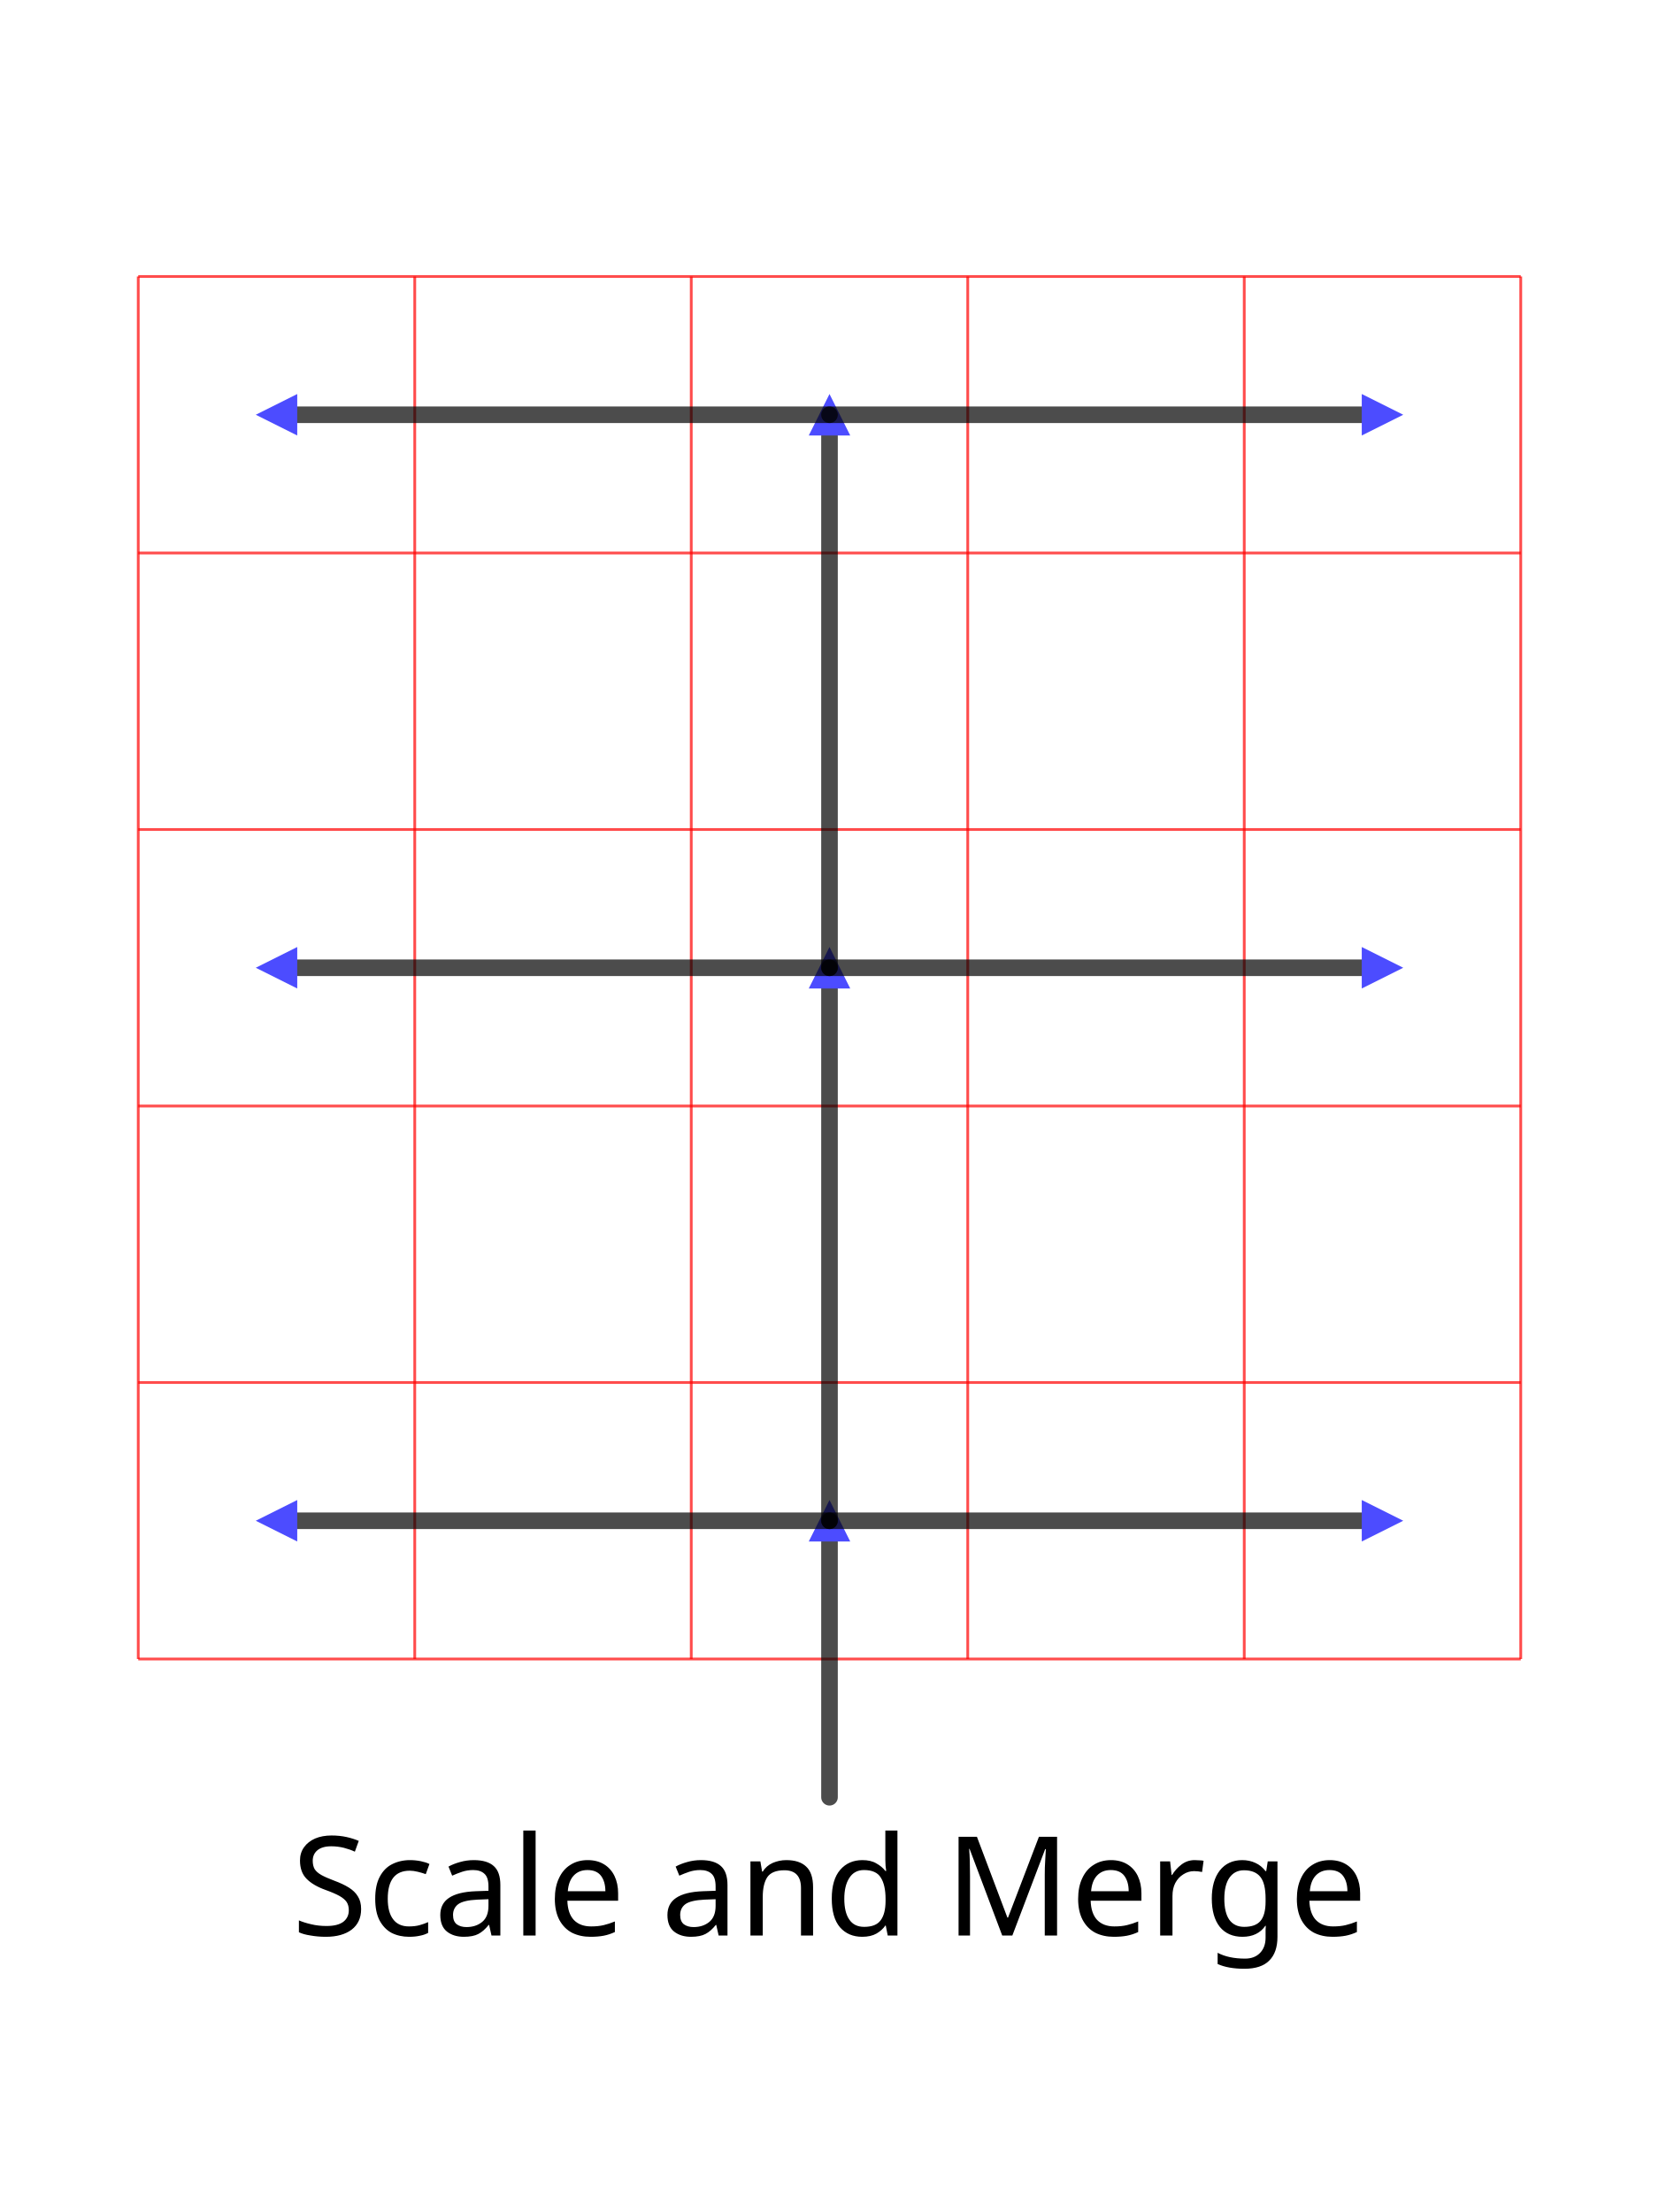
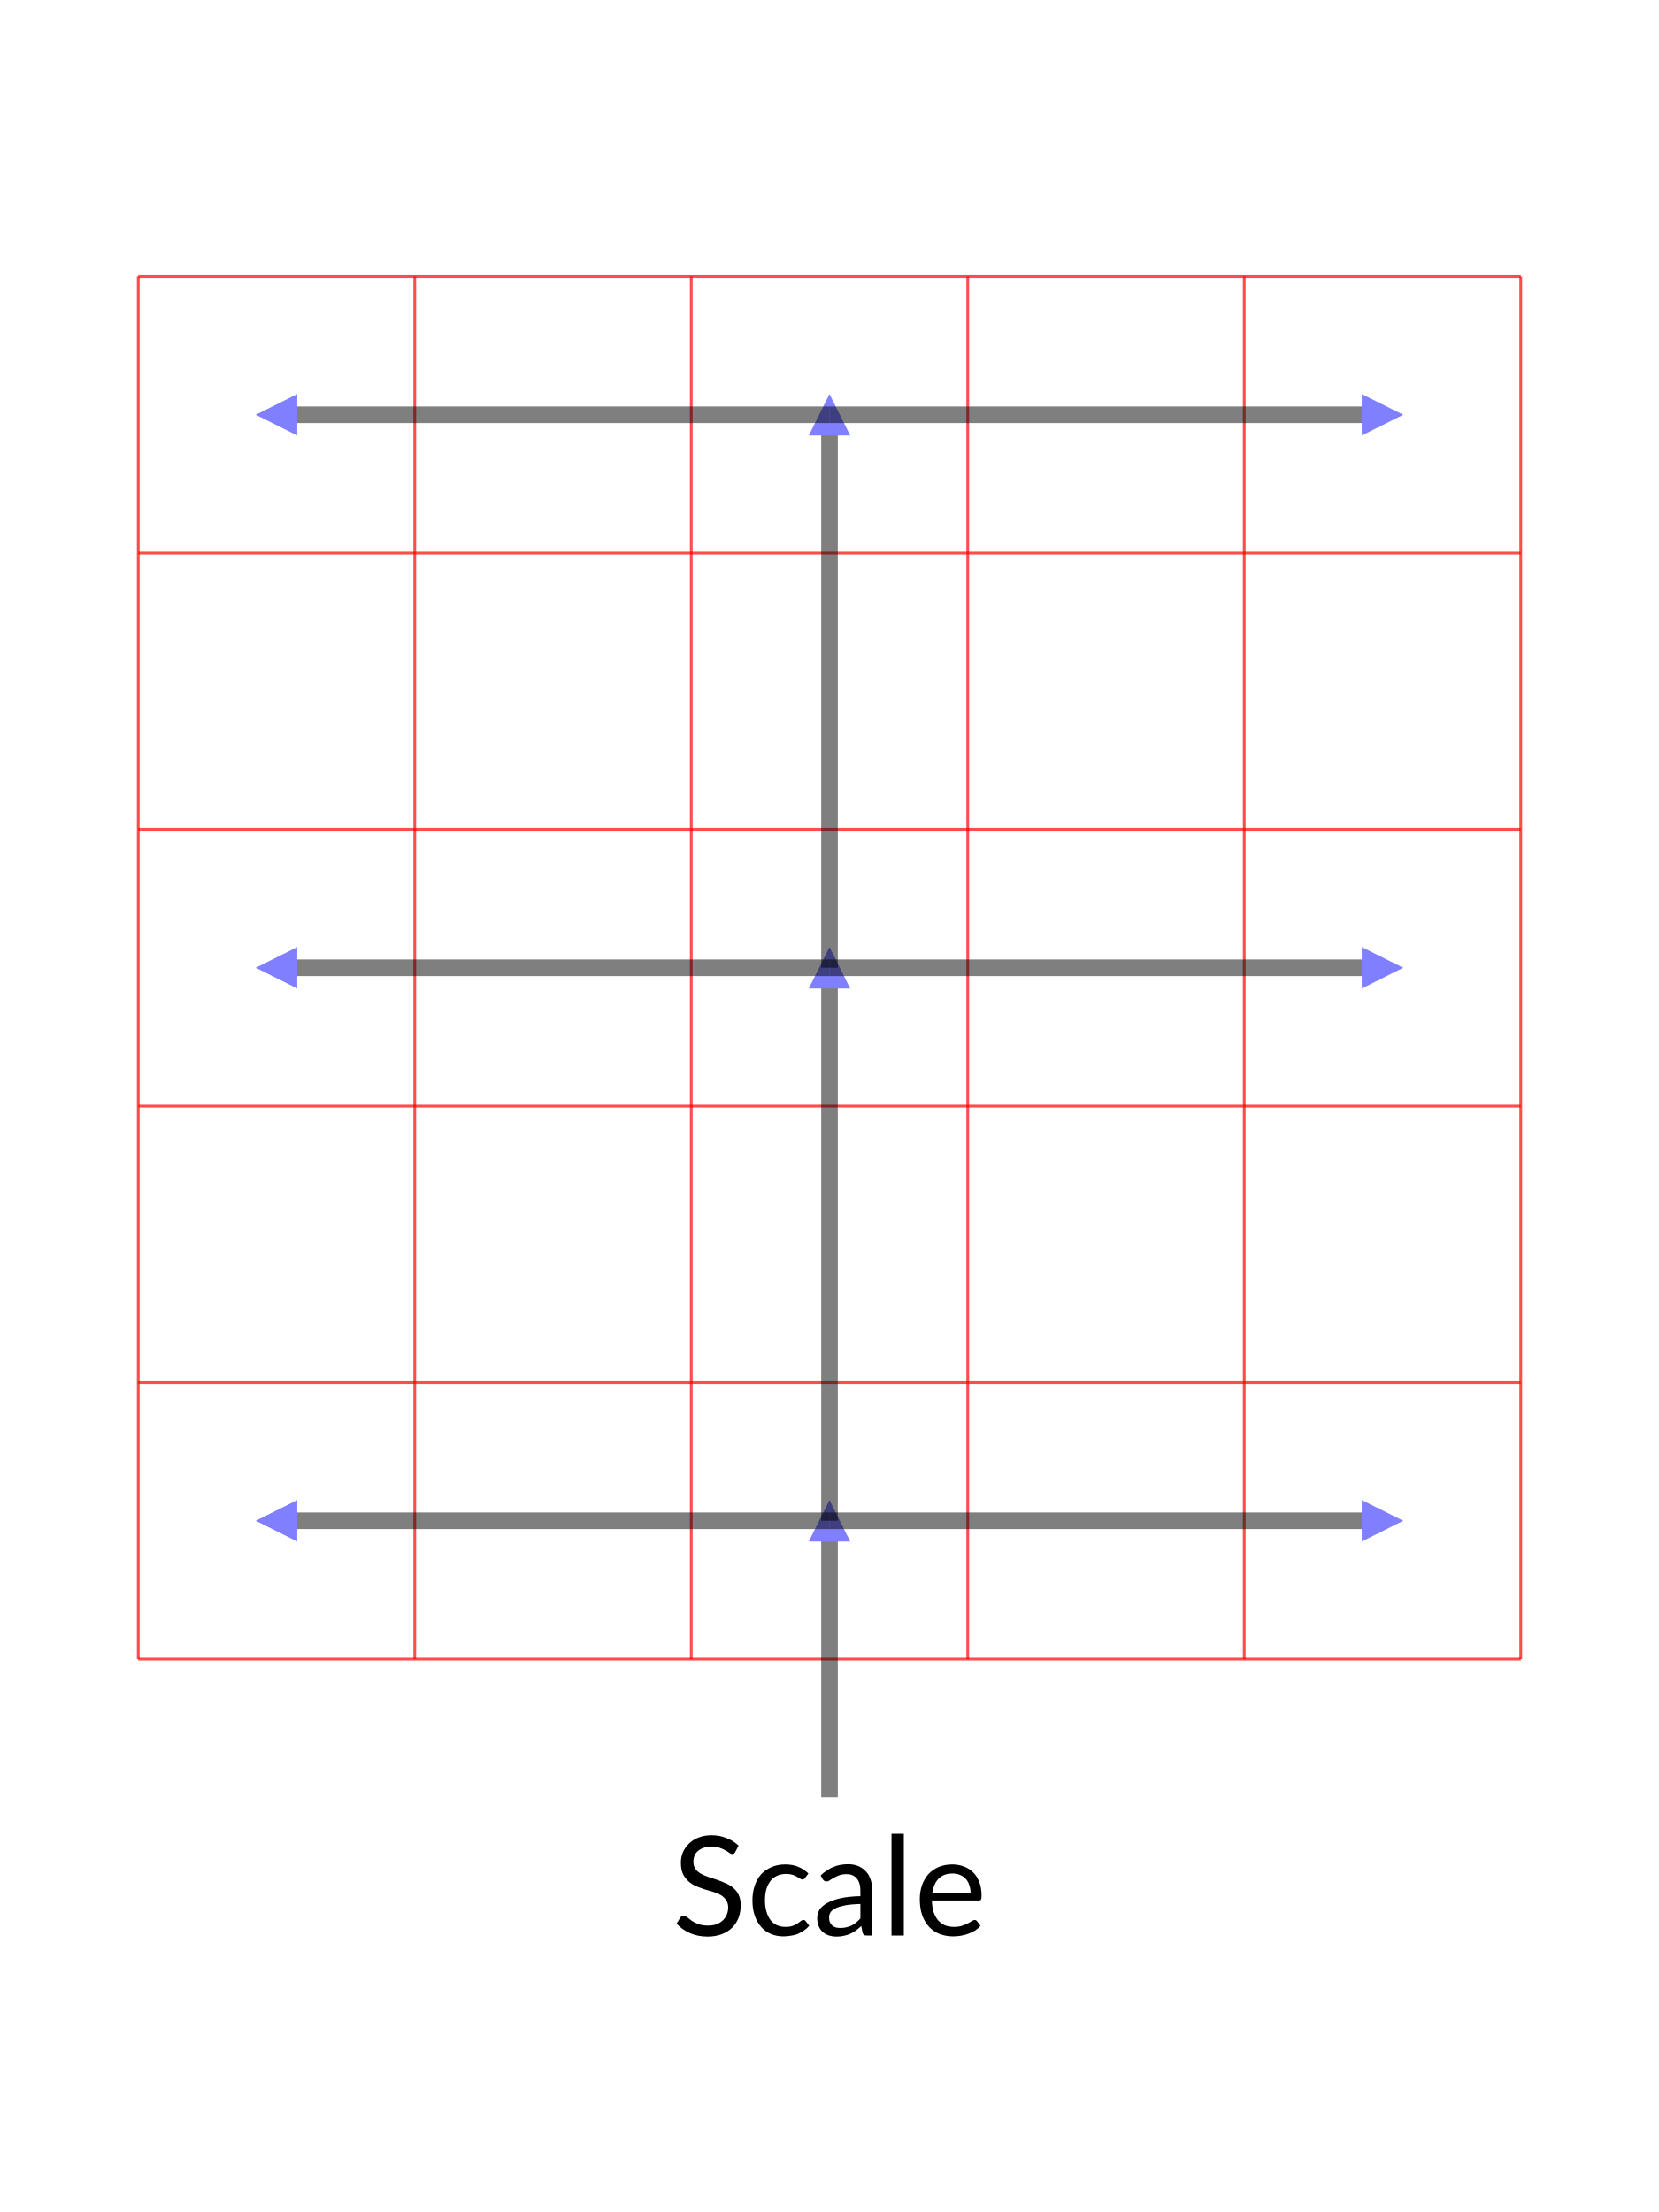
<svg xmlns="http://www.w3.org/2000/svg" baseProfile="full" height="160" version="1.1" viewBox="0,-130.0,120,160" width="120">
-   <defs id="id18">
+   <defs id="id30">
+     <marker id="id26" markerHeight="10" markerUnits="strokeWidth" markerWidth="5" orient="auto" refX="30" refY="30" viewBox="0 0 120 120">
+       <path d="M 0 0 L 60 30 L 0 60 z" fill="blue" />
+     </marker>
+     <marker id="id27" markerHeight="10" markerUnits="strokeWidth" markerWidth="5" orient="auto" viewBox="-15 -15 30 30">
+       <rect fill="green" height="20" width="20" x="-10" y="-10" />
+       <path d="M 8 0 L -8 8 L -8 -8 z" fill="blue" />
+     </marker>
+     <marker id="id28" markerHeight="10" markerUnits="strokeWidth" markerWidth="5" orient="auto" viewBox="-15 -15 30 30">
+       <rect fill="green" height="20" width="20" x="-10" y="-10" />
+       <path d="M 8 0 L -8 8 L -8 -8 z" fill="blue" />
+     </marker>
+     <marker id="id29" markerHeight="10" markerUnits="strokeWidth" markerWidth="5" orient="auto" viewBox="-15 -15 30 30">
+       <line stroke="red" stroke-width="5px" x1="0" x2="0" y1="-15" y2="15" />
+     </marker>
    <style type="text/css">
-                 text{font-family: Verdana;}
-                 svgg{background-color:grey;}
-                 .connection{stroke-linecap:round; opacity: 0.7; stroke-width:1.2;}
+                 text{font-family: Lato;}
                span{text-anchor: "middle"; alignment_baseline: "middle"}
                .gridLabels{fill: grey;font-style: italic;font-weight: 900}
-                 .down{stroke-dasharray: 5;}
-                 .up{stroke-dasharray: 5;}
-                 .top{stroke-dasharray: 5;}
                .gridmarker{stroke:red; stroke-width:0.2; opacity: 0.7;}
+                 
+                 .connection{ opacity: 0.5;
+                             marker-end:url(#id26);
+                             stroke-width:1.2;}
+                 .up{stroke-dasharray: 2;
+                     marker-end:url(#id28);}
+                 .down{stroke-dasharray: 2;
+                     marker-start:url(#id27);}
+                 .top{stroke-dasharray: 2;
+                     marker-start:url(#id29);}
+                 .buffer{ filter: hue-rotate(90deg);
+                           stroke-width:2; stroke-dasharray:1;}
                </style>
-     <marker id="id16" markerHeight="10" markerUnits="strokeWidth" markerWidth="5" orient="auto" refX="30" refY="30" viewBox="0 0 120 120">
-       <path d="M 0 0 L 60 30 L 0 60 z" fill="blue" />
-     </marker>
-     <marker id="id17" markerHeight="10" markerUnits="strokeWidth" markerWidth="5" orient="auto" refX="30" refY="30" viewBox="0 0 120 120">
-       <circle cx="0" cy="0" fill="red" r="60" />
-     </marker>
  </defs>
  <g id="markers" transform="scale(1,-1)">
    <line class="gridmarker" x1="10" x2="10" y1="10" y2="110" />
    <line class="gridmarker" x1="30" x2="30" y1="10" y2="110" />
    <line class="gridmarker" x1="50" x2="50" y1="10" y2="110" />
    <line class="gridmarker" x1="70" x2="70" y1="10" y2="110" />
    <line class="gridmarker" x1="90" x2="90" y1="10" y2="110" />
    <line class="gridmarker" x1="110" x2="110" y1="10" y2="110" />
    <line class="gridmarker" x1="10" x2="110" y1="10" y2="10" />
    <line class="gridmarker" x1="10" x2="110" y1="30" y2="30" />
    <line class="gridmarker" x1="10" x2="110" y1="50" y2="50" />
    <line class="gridmarker" x1="10" x2="110" y1="70" y2="70" />
    <line class="gridmarker" x1="10" x2="110" y1="90" y2="90" />
    <line class="gridmarker" x1="10" x2="110" y1="110" y2="110" />
  </g>
  <g id="main" transform="scale(1,-1)">
-     <line class="connection same" marker-end="url(#id16)" marker-mid="url(#id17)" stroke=" black" x1="60" x2="60" y1="0" y2="20" />
-     <line class="connection same" marker-end="url(#id16)" marker-mid="url(#id17)" stroke=" black" x1="60" x2="100" y1="20" y2="20" />
-     <line class="connection same" marker-end="url(#id16)" marker-mid="url(#id17)" stroke=" black" x1="60" x2="20" y1="20" y2="20" />
-     <line class="connection same" marker-end="url(#id16)" marker-mid="url(#id17)" stroke=" black" x1="60" x2="60" y1="20" y2="60" />
-     <line class="connection same" marker-end="url(#id16)" marker-mid="url(#id17)" stroke=" black" x1="60" x2="100" y1="60" y2="60" />
-     <line class="connection same" marker-end="url(#id16)" marker-mid="url(#id17)" stroke=" black" x1="60" x2="20" y1="60" y2="60" />
-     <line class="connection same" marker-end="url(#id16)" marker-mid="url(#id17)" stroke=" black" x1="60" x2="60" y1="60" y2="100" />
-     <line class="connection same" marker-end="url(#id16)" marker-mid="url(#id17)" stroke=" black" x1="60" x2="100" y1="100" y2="100" />
-     <line class="connection same" marker-end="url(#id16)" marker-mid="url(#id17)" stroke=" black" x1="60" x2="20" y1="100" y2="100" />
+     <line class="connection same" stroke=" black" x1="60" x2="60" y1="0" y2="20" />
+     <line class="connection same" stroke=" black" x1="60" x2="100" y1="20" y2="20" />
+     <line class="connection same" stroke=" black" x1="60" x2="20" y1="20" y2="20" />
+     <line class="connection same" stroke=" black" x1="60" x2="60" y1="20" y2="60" />
+     <line class="connection same" stroke=" black" x1="60" x2="100" y1="60" y2="60" />
+     <line class="connection same" stroke=" black" x1="60" x2="20" y1="60" y2="60" />
+     <line class="connection same" stroke=" black" x1="60" x2="60" y1="60" y2="100" />
+     <line class="connection same" stroke=" black" x1="60" x2="100" y1="100" y2="100" />
+     <line class="connection same" stroke=" black" x1="60" x2="20" y1="100" y2="100" />
    <g id="text">
-       <text alignment-baseline="middle" class="moduleLabel" fill="black" font-size="10.0" text-anchor="middle" transform="scale(1,-1)" x="60.0" y="10.0">Scale and Merge</text>
+       <text alignment-baseline="middle" class="moduleLabel" fill="black" font-size="10.0" text-anchor="middle" transform="scale(1,-1)" x="60.0" y="10.0">Scale</text>
    </g>
  </g>
</svg>
